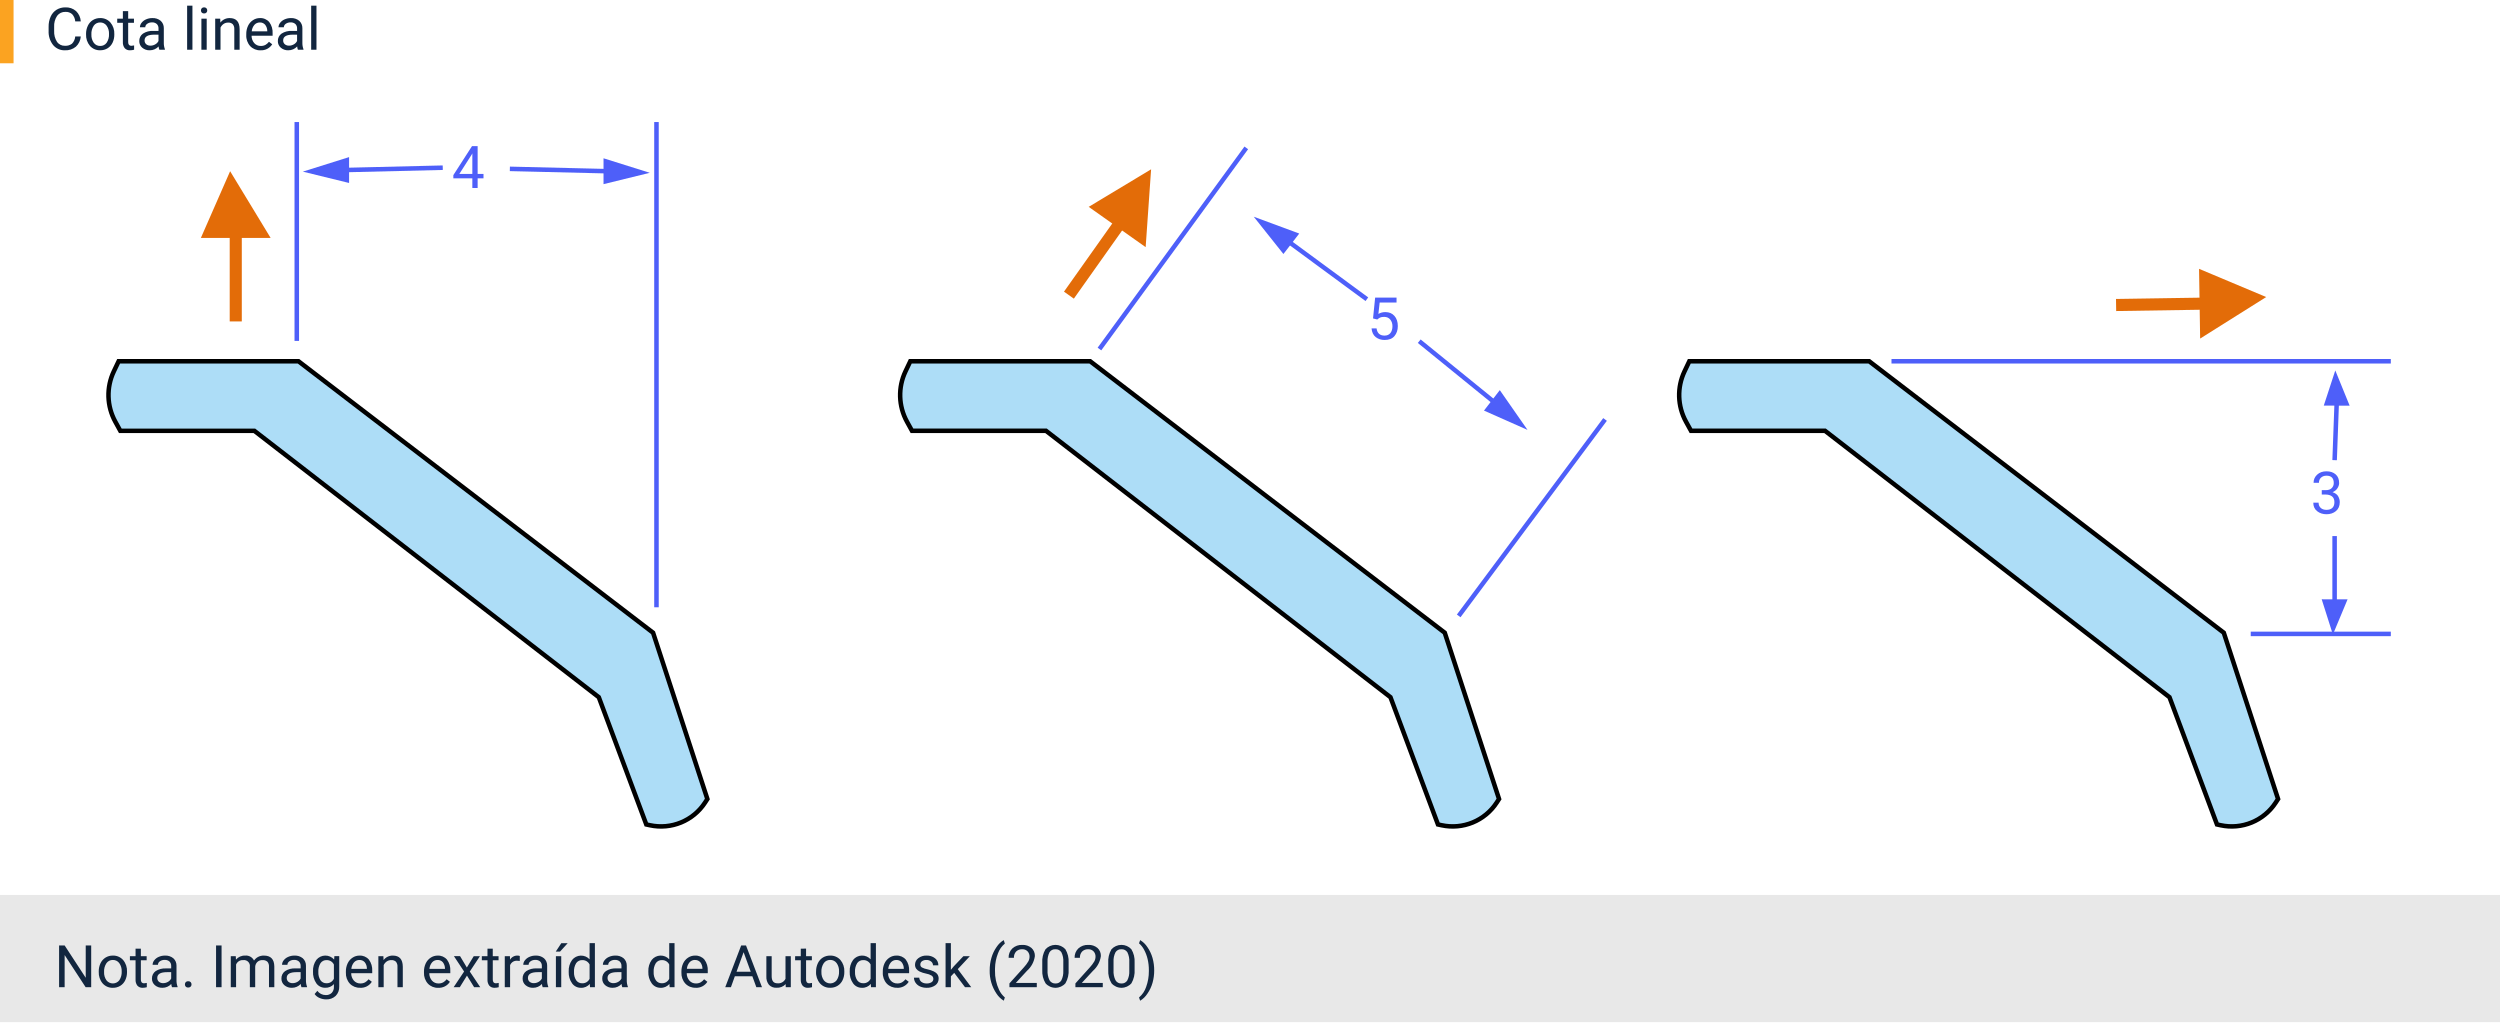
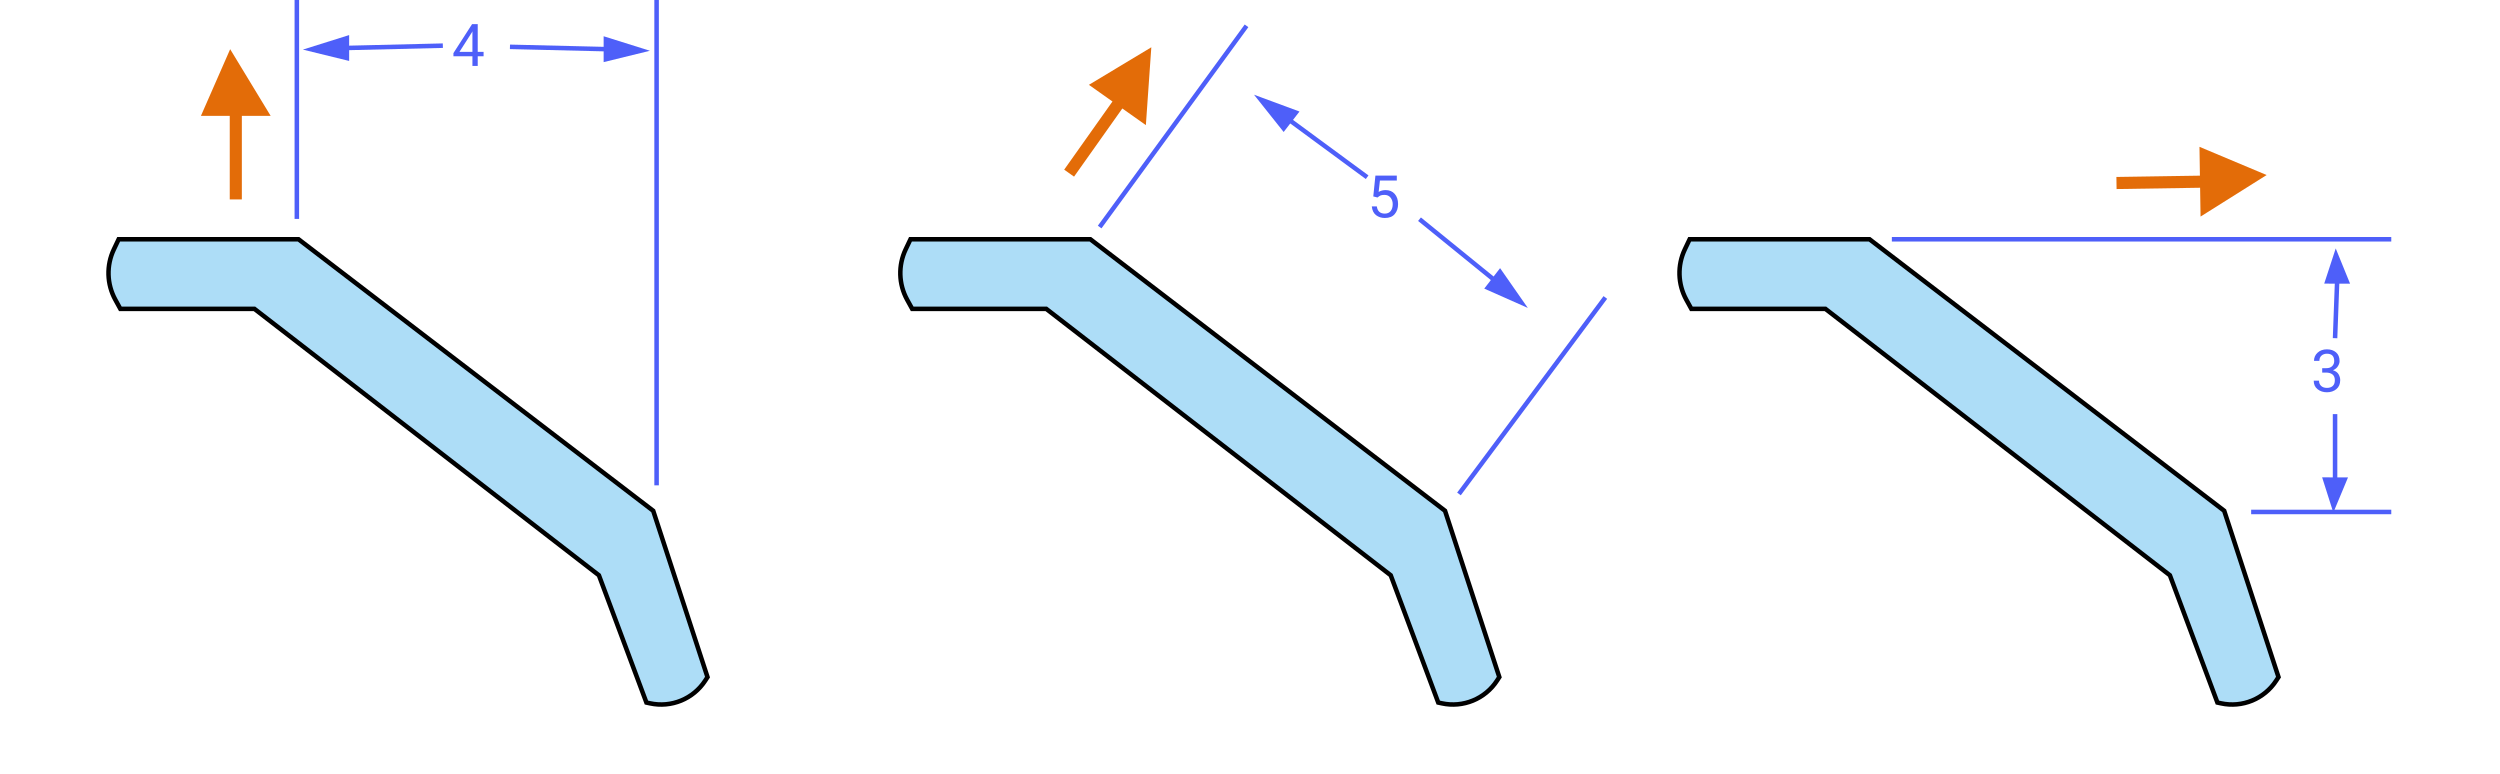
- <svg xmlns="http://www.w3.org/2000/svg" width="553.104" height="226.138" viewBox="0 0 553.104 226.138">
-   <g id="Grupo_62907" data-name="Grupo 62907" transform="translate(-810 -4966)">
-     <g id="Grupo_60043" data-name="Grupo 60043" transform="translate(210 3866)">
-       <g id="Grupo_60039" data-name="Grupo 60039" transform="translate(600 1099)">
-         <g id="Grupo_59588" data-name="Grupo 59588" transform="translate(0 28)">
-           <rect id="Rectángulo_29951" data-name="Rectángulo 29951" width="553.104" height="28.137" transform="translate(0 171)" fill="#e8e8e8" />
-           <path id="Trazado_133997" data-name="Trazado 133997" d="M8.176,14H6.951L2.3,6.878V14H1.073V4.758H2.3l4.666,7.154V4.758H8.176Zm1.669-3.5a4.057,4.057,0,0,1,.4-1.815,2.96,2.96,0,0,1,1.1-1.244A3.007,3.007,0,0,1,12.962,7a2.9,2.9,0,0,1,2.269.971A3.736,3.736,0,0,1,16.1,10.56v.083a4.092,4.092,0,0,1-.384,1.8,2.916,2.916,0,0,1-1.1,1.241,3.041,3.041,0,0,1-1.641.444,2.889,2.889,0,0,1-2.263-.971,3.718,3.718,0,0,1-.866-2.571Zm1.181.14a2.938,2.938,0,0,0,.53,1.834,1.8,1.8,0,0,0,2.841-.01,3.213,3.213,0,0,0,.527-1.965,2.933,2.933,0,0,0-.536-1.831,1.705,1.705,0,0,0-1.425-.7,1.686,1.686,0,0,0-1.4.692A3.189,3.189,0,0,0,11.026,10.642Zm8.138-5.173V7.132h1.282V8.04H19.164V12.3a.953.953,0,0,0,.171.62.721.721,0,0,0,.584.207,2.843,2.843,0,0,0,.559-.076V14a3.424,3.424,0,0,1-.9.126,1.462,1.462,0,0,1-1.187-.476,2.045,2.045,0,0,1-.4-1.352V8.04h-1.25V7.132h1.25V5.469ZM26.057,14a2.467,2.467,0,0,1-.165-.724,2.62,2.62,0,0,1-1.955.851,2.424,2.424,0,0,1-1.666-.574A1.859,1.859,0,0,1,21.62,12.1a1.942,1.942,0,0,1,.816-1.666,3.846,3.846,0,0,1,2.295-.594h1.143V9.3a1.319,1.319,0,0,0-.368-.981,1.48,1.48,0,0,0-1.085-.365,1.712,1.712,0,0,0-1.054.317.935.935,0,0,0-.425.768H21.76a1.621,1.621,0,0,1,.365-.993,2.491,2.491,0,0,1,.99-.759A3.331,3.331,0,0,1,24.489,7a2.715,2.715,0,0,1,1.86.594,2.141,2.141,0,0,1,.7,1.635v3.161a3.865,3.865,0,0,0,.241,1.5V14Zm-1.949-.9a2.064,2.064,0,0,0,1.047-.286,1.728,1.728,0,0,0,.717-.743V10.667h-.92q-2.158,0-2.158,1.263a1.069,1.069,0,0,0,.368.863A1.415,1.415,0,0,0,24.108,13.1Zm4.805.279a.735.735,0,0,1,.181-.508.689.689,0,0,1,.543-.2.71.71,0,0,1,.549.2.721.721,0,0,1,.187.508.681.681,0,0,1-.187.489.723.723,0,0,1-.549.2.653.653,0,0,1-.724-.686ZM37.02,14H35.8V4.758H37.02Zm3.148-6.868.032.762A2.536,2.536,0,0,1,42.237,7a1.964,1.964,0,0,1,1.961,1.1,2.6,2.6,0,0,1,.892-.8,2.634,2.634,0,0,1,1.3-.3q2.26,0,2.3,2.393V14H47.512V9.468a1.577,1.577,0,0,0-.336-1.1A1.482,1.482,0,0,0,46.046,8a1.557,1.557,0,0,0-1.085.39,1.584,1.584,0,0,0-.5,1.051V14H43.278V9.5A1.31,1.31,0,0,0,41.812,8a1.571,1.571,0,0,0-1.581.984V14H39.057V7.132ZM54.7,14a2.467,2.467,0,0,1-.165-.724,2.62,2.62,0,0,1-1.955.851,2.424,2.424,0,0,1-1.666-.574,1.859,1.859,0,0,1-.651-1.457,1.942,1.942,0,0,1,.816-1.666,3.846,3.846,0,0,1,2.295-.594h1.143V9.3a1.319,1.319,0,0,0-.368-.981,1.48,1.48,0,0,0-1.085-.365,1.712,1.712,0,0,0-1.054.317.935.935,0,0,0-.425.768H50.4a1.621,1.621,0,0,1,.365-.993,2.491,2.491,0,0,1,.99-.759A3.331,3.331,0,0,1,53.13,7a2.715,2.715,0,0,1,1.86.594,2.141,2.141,0,0,1,.7,1.635v3.161a3.865,3.865,0,0,0,.241,1.5V14Zm-1.949-.9a2.064,2.064,0,0,0,1.047-.286,1.728,1.728,0,0,0,.717-.743V10.667h-.92q-2.158,0-2.158,1.263a1.069,1.069,0,0,0,.368.863A1.415,1.415,0,0,0,52.749,13.1Zm4.5-2.6a4.037,4.037,0,0,1,.743-2.555,2.56,2.56,0,0,1,3.929-.06l.057-.762h1.073v6.7a2.794,2.794,0,0,1-.79,2.1,2.916,2.916,0,0,1-2.123.768,3.532,3.532,0,0,1-1.454-.317,2.5,2.5,0,0,1-1.085-.87l.609-.7a2.3,2.3,0,0,0,1.847.933,1.8,1.8,0,0,0,1.336-.482,1.844,1.844,0,0,0,.479-1.358v-.59a2.414,2.414,0,0,1-1.923.813A2.346,2.346,0,0,1,58,13.156,4.244,4.244,0,0,1,57.25,10.509Zm1.181.133a3.08,3.08,0,0,0,.476,1.825,1.547,1.547,0,0,0,1.333.663,1.72,1.72,0,0,0,1.631-1.009V8.985A1.74,1.74,0,0,0,60.252,8a1.561,1.561,0,0,0-1.339.667A3.354,3.354,0,0,0,58.43,10.642Zm9.242,3.485A3,3,0,0,1,65.4,13.21a3.4,3.4,0,0,1-.876-2.453v-.216a4.121,4.121,0,0,1,.39-1.825,3.045,3.045,0,0,1,1.092-1.257A2.745,2.745,0,0,1,67.526,7a2.572,2.572,0,0,1,2.082.882,3.82,3.82,0,0,1,.743,2.526V10.9H65.7a2.441,2.441,0,0,0,.594,1.641,1.866,1.866,0,0,0,1.444.625,2.045,2.045,0,0,0,1.054-.254,2.648,2.648,0,0,0,.755-.673l.717.559A2.884,2.884,0,0,1,67.672,14.127ZM67.526,7.97a1.566,1.566,0,0,0-1.193.517,2.515,2.515,0,0,0-.6,1.45h3.44V9.849a2.237,2.237,0,0,0-.482-1.387A1.475,1.475,0,0,0,67.526,7.97Zm5.294-.838L72.858,8A2.5,2.5,0,0,1,74.915,7q2.177,0,2.2,2.457V14H75.937V9.455a1.581,1.581,0,0,0-.34-1.1A1.361,1.361,0,0,0,74.56,8a1.7,1.7,0,0,0-1,.3,2.069,2.069,0,0,0-.673.8V14H71.709V7.132Zm12.13,7a3,3,0,0,1-2.272-.917,3.4,3.4,0,0,1-.876-2.453v-.216a4.121,4.121,0,0,1,.39-1.825,3.045,3.045,0,0,1,1.092-1.257A2.745,2.745,0,0,1,84.8,7a2.572,2.572,0,0,1,2.082.882,3.82,3.82,0,0,1,.743,2.526V10.9H82.977a2.441,2.441,0,0,0,.594,1.641,1.866,1.866,0,0,0,1.444.625,2.045,2.045,0,0,0,1.054-.254,2.648,2.648,0,0,0,.755-.673l.717.559A2.884,2.884,0,0,1,84.951,14.127ZM84.8,7.97a1.566,1.566,0,0,0-1.193.517,2.515,2.515,0,0,0-.6,1.45h3.44V9.849a2.237,2.237,0,0,0-.482-1.387A1.475,1.475,0,0,0,84.8,7.97Zm6.487,1.669,1.523-2.507h1.371l-2.247,3.4L94.256,14H92.9l-1.587-2.571L89.724,14H88.359l2.317-3.472-2.247-3.4h1.358Zm5.732-4.17V7.132h1.282V8.04H97.024V12.3a.953.953,0,0,0,.171.62.721.721,0,0,0,.584.207,2.843,2.843,0,0,0,.559-.076V14a3.424,3.424,0,0,1-.9.126,1.462,1.462,0,0,1-1.187-.476,2.045,2.045,0,0,1-.4-1.352V8.04H94.6V7.132h1.25V5.469ZM103,8.186a3.519,3.519,0,0,0-.578-.044,1.547,1.547,0,0,0-1.568.984V14H99.677V7.132h1.143l.019.793A1.829,1.829,0,0,1,102.477,7a1.2,1.2,0,0,1,.521.089ZM108.063,14a2.467,2.467,0,0,1-.165-.724,2.62,2.62,0,0,1-1.955.851,2.424,2.424,0,0,1-1.666-.574,1.859,1.859,0,0,1-.651-1.457,1.942,1.942,0,0,1,.816-1.666,3.846,3.846,0,0,1,2.295-.594h1.143V9.3a1.319,1.319,0,0,0-.368-.981,1.48,1.48,0,0,0-1.085-.365,1.712,1.712,0,0,0-1.054.317.935.935,0,0,0-.425.768h-1.181a1.621,1.621,0,0,1,.365-.993,2.491,2.491,0,0,1,.99-.759A3.331,3.331,0,0,1,106.495,7a2.715,2.715,0,0,1,1.86.594,2.141,2.141,0,0,1,.7,1.635v3.161a3.865,3.865,0,0,0,.241,1.5V14Zm-1.949-.9a2.064,2.064,0,0,0,1.047-.286,1.728,1.728,0,0,0,.717-.743V10.667h-.92q-2.158,0-2.158,1.263a1.069,1.069,0,0,0,.368.863A1.415,1.415,0,0,0,106.114,13.1Zm6.056.9h-1.181V7.132h1.181Zm.013-9.744H113.6l-1.7,1.866-.946,0Zm1.638,6.252a4.023,4.023,0,0,1,.749-2.542,2.548,2.548,0,0,1,3.872-.136V4.25h1.174V14h-1.079l-.057-.736a2.391,2.391,0,0,1-1.961.863,2.346,2.346,0,0,1-1.946-.978,4.069,4.069,0,0,1-.752-2.552Zm1.174.133a3.046,3.046,0,0,0,.482,1.828,1.56,1.56,0,0,0,1.333.66,1.713,1.713,0,0,0,1.631-1V8.973A1.726,1.726,0,0,0,116.822,8a1.567,1.567,0,0,0-1.346.667A3.354,3.354,0,0,0,114.994,10.642ZM125.677,14a2.467,2.467,0,0,1-.165-.724,2.62,2.62,0,0,1-1.955.851,2.424,2.424,0,0,1-1.666-.574,1.859,1.859,0,0,1-.651-1.457,1.942,1.942,0,0,1,.816-1.666,3.846,3.846,0,0,1,2.295-.594h1.143V9.3a1.319,1.319,0,0,0-.368-.981,1.48,1.48,0,0,0-1.085-.365,1.712,1.712,0,0,0-1.054.317.935.935,0,0,0-.425.768H121.38a1.621,1.621,0,0,1,.365-.993,2.491,2.491,0,0,1,.99-.759A3.331,3.331,0,0,1,124.109,7a2.715,2.715,0,0,1,1.86.594,2.141,2.141,0,0,1,.7,1.635v3.161a3.865,3.865,0,0,0,.241,1.5V14Zm-1.949-.9a2.064,2.064,0,0,0,1.047-.286,1.728,1.728,0,0,0,.717-.743V10.667h-.92q-2.158,0-2.158,1.263a1.069,1.069,0,0,0,.368.863A1.415,1.415,0,0,0,123.729,13.1Zm7.712-2.6a4.023,4.023,0,0,1,.749-2.542,2.548,2.548,0,0,1,3.872-.136V4.25h1.174V14h-1.079l-.057-.736a2.391,2.391,0,0,1-1.961.863,2.346,2.346,0,0,1-1.946-.978,4.069,4.069,0,0,1-.752-2.552Zm1.174.133a3.046,3.046,0,0,0,.482,1.828,1.56,1.56,0,0,0,1.333.66,1.713,1.713,0,0,0,1.631-1V8.973A1.726,1.726,0,0,0,134.443,8a1.567,1.567,0,0,0-1.346.667A3.354,3.354,0,0,0,132.615,10.642Zm9.293,3.485a3,3,0,0,1-2.272-.917,3.4,3.4,0,0,1-.876-2.453v-.216a4.121,4.121,0,0,1,.39-1.825,3.045,3.045,0,0,1,1.092-1.257A2.745,2.745,0,0,1,141.762,7a2.572,2.572,0,0,1,2.082.882,3.82,3.82,0,0,1,.743,2.526V10.9h-4.653a2.441,2.441,0,0,0,.594,1.641,1.866,1.866,0,0,0,1.444.625,2.045,2.045,0,0,0,1.054-.254,2.647,2.647,0,0,0,.755-.673l.717.559A2.884,2.884,0,0,1,141.908,14.127Zm-.146-6.157a1.566,1.566,0,0,0-1.193.517,2.515,2.515,0,0,0-.6,1.45h3.44V9.849a2.237,2.237,0,0,0-.482-1.387A1.475,1.475,0,0,0,141.762,7.97Zm12.689,3.612h-3.872L149.709,14h-1.257l3.529-9.242h1.066L156.584,14h-1.25Zm-3.5-1h3.142l-1.574-4.323Zm10.867,2.736a2.494,2.494,0,0,1-2.012.806,2.135,2.135,0,0,1-1.673-.638,2.761,2.761,0,0,1-.581-1.888V7.132h1.174v4.437q0,1.562,1.27,1.562a1.758,1.758,0,0,0,1.79-1v-5h1.174V14H161.84Zm4.52-7.852V7.132h1.282V8.04h-1.282V12.3a.953.953,0,0,0,.171.62.721.721,0,0,0,.584.207,2.843,2.843,0,0,0,.559-.076V14a3.424,3.424,0,0,1-.9.126,1.462,1.462,0,0,1-1.187-.476,2.045,2.045,0,0,1-.4-1.352V8.04h-1.25V7.132h1.25V5.469Zm2.215,5.034a4.057,4.057,0,0,1,.4-1.815,2.959,2.959,0,0,1,1.1-1.244A3.007,3.007,0,0,1,171.666,7a2.9,2.9,0,0,1,2.269.971,3.736,3.736,0,0,1,.866,2.583v.083a4.092,4.092,0,0,1-.384,1.8,2.916,2.916,0,0,1-1.1,1.241,3.041,3.041,0,0,1-1.641.444,2.889,2.889,0,0,1-2.263-.971,3.718,3.718,0,0,1-.866-2.571Zm1.181.14a2.938,2.938,0,0,0,.53,1.834,1.8,1.8,0,0,0,2.841-.01,3.213,3.213,0,0,0,.527-1.965,2.933,2.933,0,0,0-.536-1.831,1.705,1.705,0,0,0-1.425-.7,1.686,1.686,0,0,0-1.4.692A3.189,3.189,0,0,0,169.73,10.642Zm6.259-.133a4.023,4.023,0,0,1,.749-2.542,2.548,2.548,0,0,1,3.872-.136V4.25h1.174V14h-1.079l-.057-.736a2.391,2.391,0,0,1-1.961.863,2.346,2.346,0,0,1-1.946-.978,4.069,4.069,0,0,1-.752-2.552Zm1.174.133a3.046,3.046,0,0,0,.482,1.828,1.56,1.56,0,0,0,1.333.66,1.713,1.713,0,0,0,1.631-1V8.973A1.726,1.726,0,0,0,178.991,8a1.567,1.567,0,0,0-1.346.667A3.354,3.354,0,0,0,177.163,10.642Zm9.293,3.485a3,3,0,0,1-2.272-.917,3.4,3.4,0,0,1-.876-2.453v-.216a4.121,4.121,0,0,1,.39-1.825,3.045,3.045,0,0,1,1.092-1.257A2.745,2.745,0,0,1,186.31,7a2.572,2.572,0,0,1,2.082.882,3.82,3.82,0,0,1,.743,2.526V10.9h-4.653a2.441,2.441,0,0,0,.594,1.641,1.866,1.866,0,0,0,1.444.625,2.045,2.045,0,0,0,1.054-.254,2.647,2.647,0,0,0,.755-.673l.717.559A2.884,2.884,0,0,1,186.456,14.127ZM186.31,7.97a1.566,1.566,0,0,0-1.193.517,2.515,2.515,0,0,0-.6,1.45h3.44V9.849a2.237,2.237,0,0,0-.482-1.387A1.475,1.475,0,0,0,186.31,7.97Zm8.182,4.208a.865.865,0,0,0-.359-.74,3.452,3.452,0,0,0-1.25-.454,5.912,5.912,0,0,1-1.416-.457,2.014,2.014,0,0,1-.774-.635,1.518,1.518,0,0,1-.251-.876,1.782,1.782,0,0,1,.714-1.428A2.789,2.789,0,0,1,192.981,7a2.87,2.87,0,0,1,1.895.6A1.915,1.915,0,0,1,195.6,9.15h-1.181a1.06,1.06,0,0,0-.409-.832,1.534,1.534,0,0,0-1.031-.349,1.605,1.605,0,0,0-1,.279.879.879,0,0,0-.362.73.712.712,0,0,0,.336.641,4.139,4.139,0,0,0,1.216.413,6.334,6.334,0,0,1,1.425.47,2.079,2.079,0,0,1,.809.657,1.615,1.615,0,0,1,.263.936,1.758,1.758,0,0,1-.736,1.476,3.089,3.089,0,0,1-1.911.555,3.459,3.459,0,0,1-1.46-.292,2.375,2.375,0,0,1-.993-.816,1.966,1.966,0,0,1-.359-1.133h1.174a1.216,1.216,0,0,0,.473.936,1.835,1.835,0,0,0,1.165.346,1.894,1.894,0,0,0,1.07-.27A.829.829,0,0,0,194.492,12.178Zm4.621-1.358-.736.768V14H197.2V4.25h1.174v5.9l.628-.755,2.139-2.26h1.428L199.9,10l2.983,4h-1.377Zm7.846-.571a9.814,9.814,0,0,1,.384-2.755,8,8,0,0,1,1.146-2.4,4.874,4.874,0,0,1,1.581-1.523l.241.774a5.056,5.056,0,0,0-1.52,2.171,9.411,9.411,0,0,0-.651,3.269l-.006.54a9.46,9.46,0,0,0,.9,4.253,5.079,5.079,0,0,0,1.282,1.688l-.241.717a5.031,5.031,0,0,1-1.612-1.574A8.823,8.823,0,0,1,206.959,10.249ZM217.382,14h-6.056v-.844l3.2-3.555a7.6,7.6,0,0,0,.981-1.311,2.188,2.188,0,0,0,.27-1.044,1.658,1.658,0,0,0-.438-1.187A1.531,1.531,0,0,0,214.17,5.6a1.814,1.814,0,0,0-1.362.5,1.9,1.9,0,0,0-.486,1.387h-1.174a2.726,2.726,0,0,1,.822-2.063,3.047,3.047,0,0,1,2.2-.787,2.928,2.928,0,0,1,2.038.676,2.306,2.306,0,0,1,.749,1.8,5.287,5.287,0,0,1-1.739,3.25l-2.476,2.685h4.64Zm7.04-3.942a5.371,5.371,0,0,1-.7,3.066,2.928,2.928,0,0,1-4.393.022,5.1,5.1,0,0,1-.736-2.929V8.649a5.251,5.251,0,0,1,.7-3.028,2.98,2.98,0,0,1,4.405-.035,5.068,5.068,0,0,1,.724,2.948Zm-1.174-1.606a4.3,4.3,0,0,0-.419-2.174A1.442,1.442,0,0,0,221.5,5.6a1.423,1.423,0,0,0-1.314.679,4.2,4.2,0,0,0-.425,2.088v1.879a4.372,4.372,0,0,0,.435,2.212,1.439,1.439,0,0,0,1.317.714,1.42,1.42,0,0,0,1.292-.673,4.214,4.214,0,0,0,.441-2.12ZM231.981,14h-6.056v-.844l3.2-3.555a7.6,7.6,0,0,0,.981-1.311,2.188,2.188,0,0,0,.27-1.044,1.658,1.658,0,0,0-.438-1.187A1.531,1.531,0,0,0,228.77,5.6a1.814,1.814,0,0,0-1.362.5,1.9,1.9,0,0,0-.486,1.387h-1.174a2.726,2.726,0,0,1,.822-2.063,3.047,3.047,0,0,1,2.2-.787,2.928,2.928,0,0,1,2.038.676,2.306,2.306,0,0,1,.749,1.8,5.287,5.287,0,0,1-1.739,3.25l-2.476,2.685h4.64Zm7.04-3.942a5.371,5.371,0,0,1-.7,3.066,2.928,2.928,0,0,1-4.393.022,5.1,5.1,0,0,1-.736-2.929V8.649a5.251,5.251,0,0,1,.7-3.028,2.98,2.98,0,0,1,4.405-.035,5.068,5.068,0,0,1,.724,2.948Zm-1.174-1.606a4.3,4.3,0,0,0-.419-2.174A1.442,1.442,0,0,0,236.1,5.6a1.423,1.423,0,0,0-1.314.679,4.2,4.2,0,0,0-.425,2.088v1.879a4.372,4.372,0,0,0,.435,2.212,1.439,1.439,0,0,0,1.317.714,1.42,1.42,0,0,0,1.292-.673,4.214,4.214,0,0,0,.441-2.12Zm5.51,1.86a9.819,9.819,0,0,1-.371,2.714,8.024,8.024,0,0,1-1.136,2.4,4.978,4.978,0,0,1-1.6,1.562L240,16.266a5.1,5.1,0,0,0,1.571-2.326,10.065,10.065,0,0,0,.606-3.5v-.2a10.449,10.449,0,0,0-.279-2.479,8.366,8.366,0,0,0-.778-2.053A4.743,4.743,0,0,0,240,4.288l.248-.717a4.959,4.959,0,0,1,1.6,1.549,8.041,8.041,0,0,1,1.136,2.393A10.045,10.045,0,0,1,243.356,10.312Z" transform="translate(12 177.415)" fill="#12263f" />
-           <g id="Grupo_62154" data-name="Grupo 62154">
-             <rect id="Rectángulo_31214" data-name="Rectángulo 31214" width="553" height="171" fill="none" />
-             <g id="Grupo_62153" data-name="Grupo 62153" transform="translate(24 0)">
-               <path id="Trazado_130997" data-name="Trazado 130997" d="M73.028,568.476H33.24L32.182,570.7a12.23,12.23,0,0,0,.325,11.153l1.107,2.014H63.27l76.2,58.934,10.511,28.153.792.172a11.623,11.623,0,0,0,12.214-5.024l.507-.78-12.012-36.786Z" transform="translate(-30.993 -515.549)" fill="#adddf7" stroke="#000" stroke-miterlimit="10" stroke-width="1" />
-               <path id="Trazado_130998" data-name="Trazado 130998" d="M190.877,568.476h-39.79l-1.058,2.223a12.23,12.23,0,0,0,.325,11.153l1.109,2.014h29.654l76.2,58.934,10.511,28.153.792.172a11.626,11.626,0,0,0,12.215-5.024l.505-.78-12.012-36.786Z" transform="translate(26.31 -515.549)" fill="#adddf7" stroke="#000" stroke-miterlimit="10" stroke-width="1" />
-               <path id="Trazado_130999" data-name="Trazado 130999" d="M306.842,568.476h-39.79l-1.058,2.223a12.229,12.229,0,0,0,.325,11.153l1.109,2.014h29.654l76.2,58.934,10.511,28.153.792.172A11.622,11.622,0,0,0,396.8,666.1l.507-.78-12.012-36.786Z" transform="translate(82.697 -515.549)" fill="#adddf7" stroke="#000" stroke-miterlimit="10" stroke-width="1" />
-               <line id="Línea_222" data-name="Línea 222" y2="107.356" transform="translate(121.239)" fill="none" stroke="#4e5ff9" stroke-miterlimit="10" stroke-width="1" />
-               <line id="Línea_223" data-name="Línea 223" y2="48.423" transform="translate(41.66)" fill="none" stroke="#4e5ff9" stroke-miterlimit="10" stroke-width="1" />
-               <text id="_4" data-name="4" transform="translate(75.954 14.588)" fill="#4e5ff9" font-size="13" font-family="Roboto-Regular, Roboto">
-                 <tspan x="0" y="0">4</tspan>
-               </text>
-               <g id="Grupo_62144" data-name="Grupo 62144" transform="translate(88.802 8.018)">
-                 <line id="Línea_224" data-name="Línea 224" x2="21.632" y2="0.52" transform="translate(0 2.342)" fill="none" stroke="#4e5ff9" stroke-miterlimit="10" stroke-width="1" />
-                 <path id="Trazado_131000" data-name="Trazado 131000" d="M104.686,543.984V538.26l10.236,3.213Z" transform="translate(-83.963 -538.26)" fill="#4e5ff9" />
-               </g>
-               <g id="Grupo_62145" data-name="Grupo 62145" transform="translate(42.996 7.758)">
-                 <line id="Línea_225" data-name="Línea 225" x1="21.632" y2="0.52" transform="translate(9.328 2.342)" fill="none" stroke="#4e5ff9" stroke-miterlimit="10" stroke-width="1" />
-                 <path id="Trazado_131001" data-name="Trazado 131001" d="M70.158,543.809v-5.724L59.922,541.3Z" transform="translate(-59.922 -538.085)" fill="#4e5ff9" />
-               </g>
-               <g id="Grupo_62146" data-name="Grupo 62146" transform="translate(20.442 10.88)">
-                 <path id="Trazado_131002" data-name="Trazado 131002" d="M60.179,554.941H44.748l6.471-14.756Z" transform="translate(-44.748 -540.186)" fill="#e36c08" />
-                 <rect id="Rectángulo_31262" data-name="Rectángulo 31262" width="2.674" height="19.35" transform="translate(6.379 13.883)" fill="#e36c08" />
-               </g>
-               <g id="Grupo_62147" data-name="Grupo 62147" transform="translate(211.404 10.458)">
-                 <path id="Trazado_131003" data-name="Trazado 131003" d="M189.508,557.123l-12.6-8.914,13.805-8.307Z" transform="translate(-171.445 -539.902)" fill="#e36c08" />
-                 <rect id="Rectángulo_31263" data-name="Rectángulo 31263" width="2.674" height="19.35" transform="matrix(0.816, 0.578, -0.578, 0.816, 11.177, 11.28)" fill="#e36c08" />
-               </g>
-               <g id="Grupo_62148" data-name="Grupo 62148" transform="translate(444.146 32.477)">
-                 <path id="Trazado_131004" data-name="Trazado 131004" d="M342.435,570.146l-.24-15.429,14.855,6.24Z" transform="translate(-323.818 -554.717)" fill="#e36c08" />
-                 <rect id="Rectángulo_31264" data-name="Rectángulo 31264" width="2.674" height="19.35" transform="translate(19.348 6.365) rotate(89.108)" fill="#e36c08" />
-               </g>
-               <line id="Línea_226" data-name="Línea 226" x1="32.484" y2="44.501" transform="translate(219.245 5.717)" fill="none" stroke="#4e5ff9" stroke-miterlimit="10" stroke-width="1" />
-               <line id="Línea_227" data-name="Línea 227" x1="32.38" y2="43.462" transform="translate(298.723 65.801)" fill="none" stroke="#4e5ff9" stroke-miterlimit="10" stroke-width="1" />
-               <line id="Línea_228" data-name="Línea 228" x2="110.473" transform="translate(394.477 52.927)" fill="none" stroke="#4e5ff9" stroke-miterlimit="10" stroke-width="1" />
-               <line id="Línea_229" data-name="Línea 229" x2="30.995" transform="translate(473.955 113.246)" fill="none" stroke="#4e5ff9" stroke-miterlimit="10" stroke-width="1" />
-               <text id="_5" data-name="5" transform="translate(278.458 48.093)" fill="#4e5ff9" font-size="13" font-family="Roboto-Regular, Roboto">
-                 <tspan x="0" y="0">5</tspan>
-               </text>
-               <g id="Grupo_62149" data-name="Grupo 62149" transform="translate(289.994 48.488)">
-                 <line id="Línea_230" data-name="Línea 230" x2="16.794" y2="13.645" fill="none" stroke="#4e5ff9" stroke-miterlimit="10" stroke-width="1" />
-                 <path id="Trazado_131005" data-name="Trazado 131005" d="M235.749,577.3l3.5-4.528,6.132,8.8Z" transform="translate(-221.425 -561.948)" fill="#4e5ff9" />
-               </g>
-               <g id="Grupo_62150" data-name="Grupo 62150" transform="translate(253.385 20.949)">
-                 <line id="Línea_231" data-name="Línea 231" x1="17.43" y1="12.823" transform="translate(7.593 5.429)" fill="none" stroke="#4e5ff9" stroke-miterlimit="10" stroke-width="1" />
-                 <path id="Trazado_131006" data-name="Trazado 131006" d="M208.041,555.208l3.5-4.528-10.063-3.72Z" transform="translate(-201.48 -546.96)" fill="#4e5ff9" />
-               </g>
-               <text id="_3" data-name="3" transform="translate(487.186 86.647)" fill="#4e5ff9" font-size="13" font-family="Roboto-Regular, Roboto">
-                 <tspan x="0" y="0">3</tspan>
-               </text>
-               <g id="Grupo_62151" data-name="Grupo 62151" transform="translate(489.656 91.601)">
-                 <line id="Línea_232" data-name="Línea 232" y2="14.687" transform="translate(2.859)" fill="none" stroke="#4e5ff9" stroke-miterlimit="10" stroke-width="1" />
-                 <path id="Trazado_131007" data-name="Trazado 131007" d="M360.451,603.909l5.724.015-3.249,7.783Z" transform="translate(-360.451 -589.921)" fill="#4e5ff9" />
-               </g>
-               <g id="Grupo_62152" data-name="Grupo 62152" transform="translate(490.115 54.951)">
-                 <line id="Línea_233" data-name="Línea 233" y1="12.753" x2="0.465" transform="translate(2.4 7.101)" fill="none" stroke="#4e5ff9" stroke-miterlimit="10" stroke-width="1" />
-                 <path id="Trazado_131008" data-name="Trazado 131008" d="M360.76,577.624l5.724.015-3.177-7.8Z" transform="translate(-360.76 -569.838)" fill="#4e5ff9" />
-               </g>
-             </g>
-           </g>
+ <svg xmlns="http://www.w3.org/2000/svg" width="553" height="171" viewBox="0 0 553 171">
+   <g id="Grupo_62908" data-name="Grupo 62908" transform="translate(-810 -4993)">
+     <g id="Grupo_62154" data-name="Grupo 62154" transform="translate(810 4993)">
+       <rect id="Rectángulo_31214" data-name="Rectángulo 31214" width="553" height="171" fill="none" />
+       <g id="Grupo_62153" data-name="Grupo 62153" transform="translate(24 0)">
+         <path id="Trazado_130997" data-name="Trazado 130997" d="M73.028,568.476H33.24L32.182,570.7a12.23,12.23,0,0,0,.325,11.153l1.107,2.014H63.27l76.2,58.934,10.511,28.153.792.172a11.623,11.623,0,0,0,12.214-5.024l.507-.78-12.012-36.786Z" transform="translate(-30.993 -515.549)" fill="#adddf7" stroke="#000" stroke-miterlimit="10" stroke-width="1" />
+         <path id="Trazado_130998" data-name="Trazado 130998" d="M190.877,568.476h-39.79l-1.058,2.223a12.23,12.23,0,0,0,.325,11.153l1.109,2.014h29.654l76.2,58.934,10.511,28.153.792.172a11.626,11.626,0,0,0,12.215-5.024l.505-.78-12.012-36.786Z" transform="translate(26.31 -515.549)" fill="#adddf7" stroke="#000" stroke-miterlimit="10" stroke-width="1" />
+         <path id="Trazado_130999" data-name="Trazado 130999" d="M306.842,568.476h-39.79l-1.058,2.223a12.229,12.229,0,0,0,.325,11.153l1.109,2.014h29.654l76.2,58.934,10.511,28.153.792.172A11.622,11.622,0,0,0,396.8,666.1l.507-.78-12.012-36.786Z" transform="translate(82.697 -515.549)" fill="#adddf7" stroke="#000" stroke-miterlimit="10" stroke-width="1" />
+         <line id="Línea_222" data-name="Línea 222" y2="107.356" transform="translate(121.239)" fill="none" stroke="#4e5ff9" stroke-miterlimit="10" stroke-width="1" />
+         <line id="Línea_223" data-name="Línea 223" y2="48.423" transform="translate(41.66)" fill="none" stroke="#4e5ff9" stroke-miterlimit="10" stroke-width="1" />
+         <text id="_4" data-name="4" transform="translate(75.954 14.588)" fill="#4e5ff9" font-size="13" font-family="Roboto-Regular, Roboto">
+           <tspan x="0" y="0">4</tspan>
+         </text>
+         <g id="Grupo_62144" data-name="Grupo 62144" transform="translate(88.802 8.018)">
+           <line id="Línea_224" data-name="Línea 224" x2="21.632" y2="0.52" transform="translate(0 2.342)" fill="none" stroke="#4e5ff9" stroke-miterlimit="10" stroke-width="1" />
+           <path id="Trazado_131000" data-name="Trazado 131000" d="M104.686,543.984V538.26l10.236,3.213Z" transform="translate(-83.963 -538.26)" fill="#4e5ff9" />
        </g>
-         <g id="Grupo_60036" data-name="Grupo 60036" transform="translate(0)">
-           <rect id="Rectángulo_30672" data-name="Rectángulo 30672" width="3" height="14" transform="translate(0 1)" fill="#fba321" />
-           <path id="Trazado_133998" data-name="Trazado 133998" d="M7.871-2.933A3.4,3.4,0,0,1,6.789-.67a3.547,3.547,0,0,1-2.422.8A3.257,3.257,0,0,1,1.742-1.047,4.724,4.724,0,0,1,.755-4.189v-.889a5.266,5.266,0,0,1,.46-2.266,3.438,3.438,0,0,1,1.3-1.5,3.632,3.632,0,0,1,1.955-.524,3.34,3.34,0,0,1,2.361.822A3.441,3.441,0,0,1,7.871-6.271H6.646a2.655,2.655,0,0,0-.689-1.6,2.084,2.084,0,0,0-1.482-.5,2.181,2.181,0,0,0-1.831.864A3.966,3.966,0,0,0,1.98-5.05v.9a4.077,4.077,0,0,0,.628,2.4A2.031,2.031,0,0,0,4.367-.87a2.345,2.345,0,0,0,1.558-.46,2.554,2.554,0,0,0,.72-1.6ZM9.039-3.5a4.057,4.057,0,0,1,.4-1.815,2.96,2.96,0,0,1,1.1-1.244A3.007,3.007,0,0,1,12.156-7a2.9,2.9,0,0,1,2.269.971,3.736,3.736,0,0,1,.866,2.583v.083a4.092,4.092,0,0,1-.384,1.8,2.916,2.916,0,0,1-1.1,1.241,3.041,3.041,0,0,1-1.641.444A2.889,2.889,0,0,1,9.906-.844a3.718,3.718,0,0,1-.866-2.571Zm1.181.14a2.938,2.938,0,0,0,.53,1.834,1.7,1.7,0,0,0,1.419.692,1.686,1.686,0,0,0,1.422-.7A3.213,3.213,0,0,0,14.117-3.5a2.933,2.933,0,0,0-.536-1.831,1.705,1.705,0,0,0-1.425-.7,1.686,1.686,0,0,0-1.4.692A3.189,3.189,0,0,0,10.22-3.358Zm8.138-5.173v1.663H19.64v.908H18.357V-1.7a.953.953,0,0,0,.171.62.721.721,0,0,0,.584.207,2.843,2.843,0,0,0,.559-.076V0a3.424,3.424,0,0,1-.9.126,1.462,1.462,0,0,1-1.187-.476,2.045,2.045,0,0,1-.4-1.352V-5.96h-1.25v-.908h1.25V-8.531ZM25.251,0a2.467,2.467,0,0,1-.165-.724,2.62,2.62,0,0,1-1.955.851,2.424,2.424,0,0,1-1.666-.574A1.859,1.859,0,0,1,20.814-1.9a1.942,1.942,0,0,1,.816-1.666,3.846,3.846,0,0,1,2.295-.594h1.143V-4.7a1.319,1.319,0,0,0-.368-.981,1.48,1.48,0,0,0-1.085-.365,1.712,1.712,0,0,0-1.054.317.935.935,0,0,0-.425.768H20.954a1.621,1.621,0,0,1,.365-.993,2.491,2.491,0,0,1,.99-.759A3.331,3.331,0,0,1,23.683-7a2.715,2.715,0,0,1,1.86.594,2.141,2.141,0,0,1,.7,1.635v3.161a3.865,3.865,0,0,0,.241,1.5V0ZM23.3-.9a2.064,2.064,0,0,0,1.047-.286,1.728,1.728,0,0,0,.717-.743V-3.333h-.92q-2.158,0-2.158,1.263a1.069,1.069,0,0,0,.368.863A1.415,1.415,0,0,0,23.3-.9Zm9.274.9H31.4V-9.75h1.174Zm3.155,0H34.557V-6.868h1.174Zm-1.27-8.69a.7.7,0,0,1,.175-.482.655.655,0,0,1,.517-.2.666.666,0,0,1,.521.2.694.694,0,0,1,.178.482.671.671,0,0,1-.178.476.678.678,0,0,1-.521.19.667.667,0,0,1-.517-.19A.678.678,0,0,1,34.461-8.69Zm4.259,1.822L38.759-6A2.5,2.5,0,0,1,40.815-7q2.177,0,2.2,2.457V0H41.837V-4.545a1.581,1.581,0,0,0-.34-1.1A1.361,1.361,0,0,0,40.46-6a1.7,1.7,0,0,0-1,.3,2.069,2.069,0,0,0-.673.8V0H37.61V-6.868Zm8.912,7A3,3,0,0,1,45.36-.79a3.4,3.4,0,0,1-.876-2.453v-.216a4.121,4.121,0,0,1,.39-1.825,3.045,3.045,0,0,1,1.092-1.257A2.745,2.745,0,0,1,47.487-7a2.572,2.572,0,0,1,2.082.882,3.82,3.82,0,0,1,.743,2.526V-3.1H45.659a2.441,2.441,0,0,0,.594,1.641A1.866,1.866,0,0,0,47.7-.832a2.045,2.045,0,0,0,1.054-.254,2.648,2.648,0,0,0,.755-.673l.717.559A2.884,2.884,0,0,1,47.633.127ZM47.487-6.03a1.566,1.566,0,0,0-1.193.517,2.515,2.515,0,0,0-.6,1.45h3.44v-.089a2.237,2.237,0,0,0-.482-1.387A1.475,1.475,0,0,0,47.487-6.03ZM55.91,0a2.467,2.467,0,0,1-.165-.724A2.62,2.62,0,0,1,53.79.127a2.424,2.424,0,0,1-1.666-.574A1.859,1.859,0,0,1,51.473-1.9a1.942,1.942,0,0,1,.816-1.666,3.846,3.846,0,0,1,2.295-.594h1.143V-4.7a1.319,1.319,0,0,0-.368-.981,1.48,1.48,0,0,0-1.085-.365,1.712,1.712,0,0,0-1.054.317.935.935,0,0,0-.425.768H51.613a1.621,1.621,0,0,1,.365-.993,2.491,2.491,0,0,1,.99-.759A3.331,3.331,0,0,1,54.342-7,2.715,2.715,0,0,1,56.2-6.4a2.141,2.141,0,0,1,.7,1.635v3.161a3.865,3.865,0,0,0,.241,1.5V0ZM53.961-.9a2.064,2.064,0,0,0,1.047-.286,1.728,1.728,0,0,0,.717-.743V-3.333h-.92q-2.158,0-2.158,1.263a1.069,1.069,0,0,0,.368.863A1.415,1.415,0,0,0,53.961-.9Zm6.056.9H58.843V-9.75h1.174Z" transform="translate(10 12)" fill="#12263f" />
+         <g id="Grupo_62145" data-name="Grupo 62145" transform="translate(42.996 7.758)">
+           <line id="Línea_225" data-name="Línea 225" x1="21.632" y2="0.52" transform="translate(9.328 2.342)" fill="none" stroke="#4e5ff9" stroke-miterlimit="10" stroke-width="1" />
+           <path id="Trazado_131001" data-name="Trazado 131001" d="M70.158,543.809v-5.724L59.922,541.3Z" transform="translate(-59.922 -538.085)" fill="#4e5ff9" />
+         </g>
+         <g id="Grupo_62146" data-name="Grupo 62146" transform="translate(20.442 10.88)">
+           <path id="Trazado_131002" data-name="Trazado 131002" d="M60.179,554.941H44.748l6.471-14.756Z" transform="translate(-44.748 -540.186)" fill="#e36c08" />
+           <rect id="Rectángulo_31262" data-name="Rectángulo 31262" width="2.674" height="19.35" transform="translate(6.379 13.883)" fill="#e36c08" />
+         </g>
+         <g id="Grupo_62147" data-name="Grupo 62147" transform="translate(211.404 10.458)">
+           <path id="Trazado_131003" data-name="Trazado 131003" d="M189.508,557.123l-12.6-8.914,13.805-8.307Z" transform="translate(-171.445 -539.902)" fill="#e36c08" />
+           <rect id="Rectángulo_31263" data-name="Rectángulo 31263" width="2.674" height="19.35" transform="matrix(0.816, 0.578, -0.578, 0.816, 11.177, 11.28)" fill="#e36c08" />
+         </g>
+         <g id="Grupo_62148" data-name="Grupo 62148" transform="translate(444.146 32.477)">
+           <path id="Trazado_131004" data-name="Trazado 131004" d="M342.435,570.146l-.24-15.429,14.855,6.24Z" transform="translate(-323.818 -554.717)" fill="#e36c08" />
+           <rect id="Rectángulo_31264" data-name="Rectángulo 31264" width="2.674" height="19.35" transform="translate(19.348 6.365) rotate(89.108)" fill="#e36c08" />
+         </g>
+         <line id="Línea_226" data-name="Línea 226" x1="32.484" y2="44.501" transform="translate(219.245 5.717)" fill="none" stroke="#4e5ff9" stroke-miterlimit="10" stroke-width="1" />
+         <line id="Línea_227" data-name="Línea 227" x1="32.38" y2="43.462" transform="translate(298.723 65.801)" fill="none" stroke="#4e5ff9" stroke-miterlimit="10" stroke-width="1" />
+         <line id="Línea_228" data-name="Línea 228" x2="110.473" transform="translate(394.477 52.927)" fill="none" stroke="#4e5ff9" stroke-miterlimit="10" stroke-width="1" />
+         <line id="Línea_229" data-name="Línea 229" x2="30.995" transform="translate(473.955 113.246)" fill="none" stroke="#4e5ff9" stroke-miterlimit="10" stroke-width="1" />
+         <text id="_5" data-name="5" transform="translate(278.458 48.093)" fill="#4e5ff9" font-size="13" font-family="Roboto-Regular, Roboto">
+           <tspan x="0" y="0">5</tspan>
+         </text>
+         <g id="Grupo_62149" data-name="Grupo 62149" transform="translate(289.994 48.488)">
+           <line id="Línea_230" data-name="Línea 230" x2="16.794" y2="13.645" fill="none" stroke="#4e5ff9" stroke-miterlimit="10" stroke-width="1" />
+           <path id="Trazado_131005" data-name="Trazado 131005" d="M235.749,577.3l3.5-4.528,6.132,8.8Z" transform="translate(-221.425 -561.948)" fill="#4e5ff9" />
+         </g>
+         <g id="Grupo_62150" data-name="Grupo 62150" transform="translate(253.385 20.949)">
+           <line id="Línea_231" data-name="Línea 231" x1="17.43" y1="12.823" transform="translate(7.593 5.429)" fill="none" stroke="#4e5ff9" stroke-miterlimit="10" stroke-width="1" />
+           <path id="Trazado_131006" data-name="Trazado 131006" d="M208.041,555.208l3.5-4.528-10.063-3.72Z" transform="translate(-201.48 -546.96)" fill="#4e5ff9" />
+         </g>
+         <text id="_3" data-name="3" transform="translate(487.186 86.647)" fill="#4e5ff9" font-size="13" font-family="Roboto-Regular, Roboto">
+           <tspan x="0" y="0">3</tspan>
+         </text>
+         <g id="Grupo_62151" data-name="Grupo 62151" transform="translate(489.656 91.601)">
+           <line id="Línea_232" data-name="Línea 232" y2="14.687" transform="translate(2.859)" fill="none" stroke="#4e5ff9" stroke-miterlimit="10" stroke-width="1" />
+           <path id="Trazado_131007" data-name="Trazado 131007" d="M360.451,603.909l5.724.015-3.249,7.783Z" transform="translate(-360.451 -589.921)" fill="#4e5ff9" />
+         </g>
+         <g id="Grupo_62152" data-name="Grupo 62152" transform="translate(490.115 54.951)">
+           <line id="Línea_233" data-name="Línea 233" y1="12.753" x2="0.465" transform="translate(2.4 7.101)" fill="none" stroke="#4e5ff9" stroke-miterlimit="10" stroke-width="1" />
+           <path id="Trazado_131008" data-name="Trazado 131008" d="M360.76,577.624l5.724.015-3.177-7.8Z" transform="translate(-360.76 -569.838)" fill="#4e5ff9" />
        </g>
      </g>
-       <rect id="Rectángulo_30773" data-name="Rectángulo 30773" width="553" height="226" transform="translate(600 1100)" fill="none" />
    </g>
  </g>
</svg>
